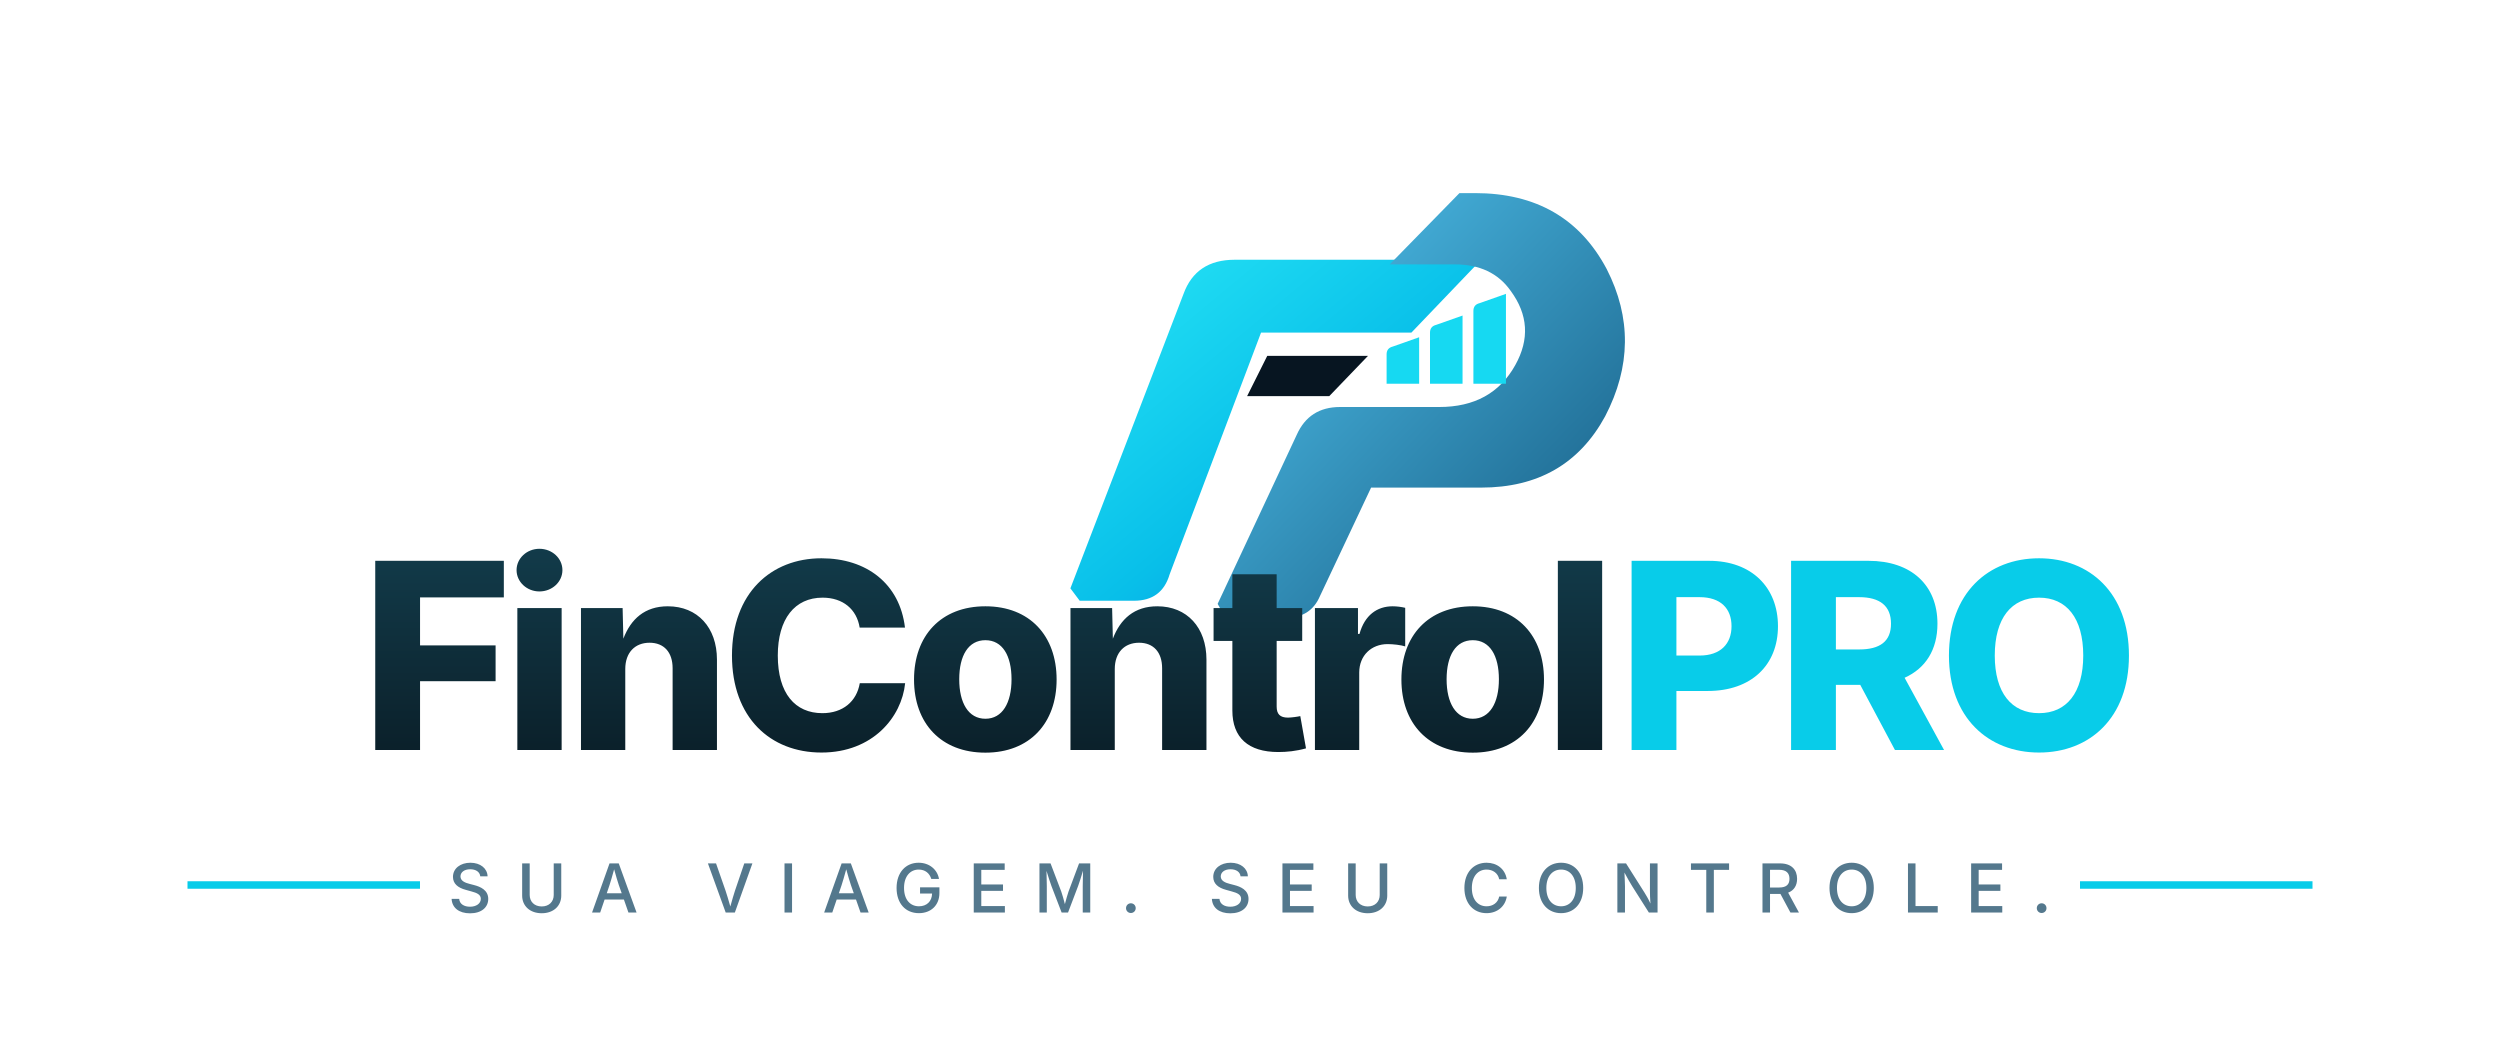
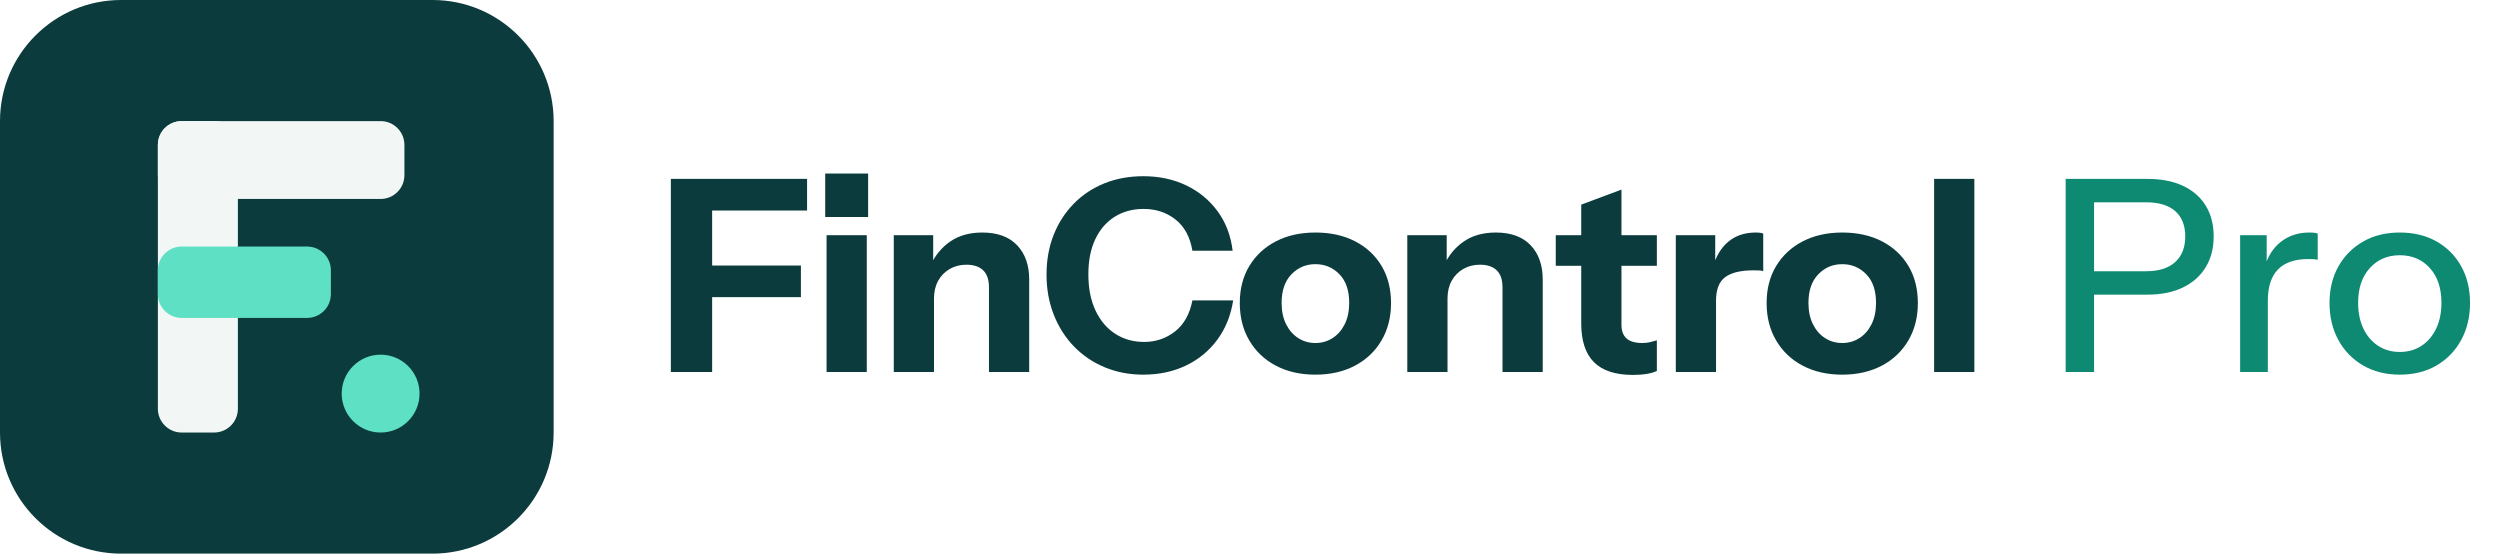
- <svg xmlns="http://www.w3.org/2000/svg" viewBox="0 0 1000 420" role="img" aria-labelledby="title desc">
-   <defs>
-     <linearGradient id="cyan" x1="0" y1="0" x2="1" y2="1">
-       <stop stop-color="#28e6f6" />
-       <stop offset=".55" stop-color="#08bfe9" />
-       <stop offset="1" stop-color="#087ce2" />
-     </linearGradient>
-     <linearGradient id="steel" x1="0" y1="0" x2="1" y2="1">
-       <stop stop-color="#53c9f4" />
-       <stop offset="1" stop-color="#14577e" />
-     </linearGradient>
-     <linearGradient id="wordmark" x1="0" y1="0" x2="0" y2="1">
-       <stop stop-color="#123b4a" />
-       <stop offset="1" stop-color="#0b202a" />
-     </linearGradient>
-   </defs>
-   <g transform="translate(355 14) scale(.62)">
-     <path d="M118 357 191 167Q199 145 224 145H383L338 192H241L182 348Q177 365 159 365H124Z" fill="url(#cyan)" />
-     <path d="M213 367 264 258Q272 240 292 240H356Q390 240 405 213Q419 188 402 165Q390 148 366 148H324L369 102H379Q438 102 464 151Q488 198 463 246Q438 292 383 292H312L279 362Q273 376 257 376H218Z" fill="url(#steel)" />
-     <path d="M245 207H310L285 233H232Z" fill="#071521" />
-     <g fill="#16d9f2">
-       <path d="M322 225v-19q0-4 4-5l17-6v30z" />
-       <path d="M350 225v-33q0-4 4-5l17-6v44z" />
-       <path d="M378 225v-47q0-4 4-5l17-6v58z" />
-     </g>
+ <svg xmlns="http://www.w3.org/2000/svg" viewBox="0 0 578 128" role="img" aria-label="FinControl Pro">
+   <g transform="scale(0.25)">
+     <rect width="512" height="512" rx="112" fill="#0B3B3C" />
+     <rect x="146" y="112" width="74" height="288" rx="22" fill="#F2F7F5" />
+     <rect x="146" y="112" width="228" height="72" rx="22" fill="#F2F7F5" />
+     <rect x="146" y="228" width="160" height="66" rx="22" fill="#5EE0C4" />
+     <circle cx="352" cy="364" r="36" fill="#5EE0C4" />
  </g>
-   <text x="500" y="300" text-anchor="middle" font-family="Inter, Montserrat, Arial, sans-serif" font-size="104" font-weight="800" letter-spacing="-4" fill="url(#wordmark)">FinControl<tspan fill="#08cce9">PRO</tspan>
-   </text>
-   <g stroke="#08cce9" stroke-width="3">
-     <path d="M75 354H168" />
-     <path d="M832 354H925" />
-   </g>
-   <text x="500" y="365" text-anchor="middle" font-family="Inter, Montserrat, Arial, sans-serif" font-size="27" font-weight="500" letter-spacing="10" fill="#54788d">SUA VIAGEM. SEU CONTROLE.</text>
+   <path fill="#0B3B3C" d="M155.1 86.0V41.36H164.648V86.0ZM159.564 68.702V61.386H185.17V68.702ZM159.564 48.676V41.36H186.596V48.676Z M191.1 86.0V54.38H200.4V86.0ZM190.79 50.164V40.12H200.71V50.164Z M206.64 86.0V54.38H215.754V61.82H215.94V86.0ZM228.65 86.0V66.408Q228.65 63.804 227.317 62.502Q225.984 61.2 223.442 61.2Q221.272 61.2 219.567 62.192Q217.862 63.184 216.901 64.92Q215.94 66.656 215.94 69.012L215.134 61.386Q216.684 57.914 219.691 55.837Q222.698 53.76 227.1 53.76Q232.37 53.76 235.16 56.705Q237.95 59.65 237.95 64.61V86.0Z M264.34 86.62Q259.504 86.62 255.412 84.915Q251.32 83.21 248.313 80.11Q245.306 77.01 243.632 72.763Q241.958 68.516 241.958 63.494Q241.958 58.472 243.601 54.318Q245.244 50.164 248.251 47.095Q251.258 44.026 255.35 42.383Q259.442 40.74 264.34 40.74Q269.858 40.74 274.291 42.879Q278.724 45.018 281.545 48.893Q284.366 52.768 284.986 57.976H275.686Q274.88 53.202 271.78 50.753Q268.68 48.304 264.402 48.304Q260.62 48.304 257.737 50.102Q254.854 51.9 253.242 55.279Q251.63 58.658 251.63 63.432Q251.63 68.268 253.273 71.771Q254.916 75.274 257.83 77.165Q260.744 79.056 264.526 79.056Q268.556 79.056 271.656 76.638Q274.756 74.22 275.686 69.446H285.11Q284.304 74.654 281.452 78.529Q278.6 82.404 274.198 84.512Q269.796 86.62 264.34 86.62Z M304.122 86.62Q298.914 86.62 294.977 84.543Q291.04 82.466 288.839 78.715Q286.638 74.964 286.638 70.066Q286.638 65.168 288.839 61.51Q291.04 57.852 294.977 55.806Q298.914 53.76 304.122 53.76Q309.392 53.76 313.329 55.806Q317.266 57.852 319.436 61.51Q321.606 65.168 321.606 70.066Q321.606 74.964 319.405 78.715Q317.204 82.466 313.267 84.543Q309.33 86.62 304.122 86.62ZM304.122 79.304Q306.292 79.304 308.059 78.188Q309.826 77.072 310.88 74.995Q311.934 72.918 311.934 70.004Q311.934 65.726 309.671 63.401Q307.408 61.076 304.122 61.076Q300.836 61.076 298.573 63.432Q296.31 65.788 296.31 70.004Q296.31 72.918 297.364 74.995Q298.418 77.072 300.185 78.188Q301.952 79.304 304.122 79.304Z M325.366 86.0V54.38H334.48V61.82H334.666V86.0ZM347.376 86.0V66.408Q347.376 63.804 346.043 62.502Q344.71 61.2 342.168 61.2Q339.998 61.2 338.293 62.192Q336.588 63.184 335.627 64.92Q334.666 66.656 334.666 69.012L333.86 61.386Q335.41 57.914 338.417 55.837Q341.424 53.76 345.826 53.76Q351.096 53.76 353.886 56.705Q356.676 59.65 356.676 64.61V86.0Z M377.548 86.682Q371.472 86.682 368.527 83.737Q365.582 80.792 365.582 74.778V47.312L374.882 43.84V75.088Q374.882 77.196 376.06 78.25Q377.238 79.304 379.718 79.304Q380.648 79.304 381.454 79.118Q382.26 78.932 383.066 78.684V85.752Q382.26 86.186 380.803 86.434Q379.346 86.682 377.548 86.682ZM359.692 61.448V54.38H383.066V61.448Z M387.446 86.0V54.38H396.56V61.82H396.746V86.0ZM396.746 69.508 395.94 62.006Q397.056 57.976 399.598 55.868Q402.14 53.76 405.922 53.76Q407.1 53.76 407.658 54.008V62.688Q407.348 62.564 406.79 62.533Q406.232 62.502 405.426 62.502Q400.962 62.502 398.854 64.083Q396.746 65.664 396.746 69.508Z M425.926 86.62Q420.718 86.62 416.781 84.543Q412.844 82.466 410.643 78.715Q408.442 74.964 408.442 70.066Q408.442 65.168 410.643 61.51Q412.844 57.852 416.781 55.806Q420.718 53.76 425.926 53.76Q431.196 53.76 435.133 55.806Q439.07 57.852 441.24 61.51Q443.41 65.168 443.41 70.066Q443.41 74.964 441.209 78.715Q439.008 82.466 435.071 84.543Q431.134 86.62 425.926 86.62ZM425.926 79.304Q428.096 79.304 429.863 78.188Q431.63 77.072 432.684 74.995Q433.738 72.918 433.738 70.004Q433.738 65.726 431.475 63.401Q429.212 61.076 425.926 61.076Q422.64 61.076 420.377 63.432Q418.114 65.788 418.114 70.004Q418.114 72.918 419.168 74.995Q420.222 77.072 421.989 78.188Q423.756 79.304 425.926 79.304Z M447.17 86.0V41.36H456.47V86.0Z" />
+   <path fill="#0E8A73" d="M477.578 86.0V41.36H496.467Q501.303 41.36 504.724 42.972Q508.144 44.584 509.973 47.56Q511.802 50.536 511.802 54.649Q511.802 58.761 509.963 61.779Q508.123 64.796 504.703 66.46Q501.283 68.123 496.467 68.123H482.579V62.709H496.178Q500.58 62.709 502.905 60.59Q505.23 58.472 505.23 54.669Q505.23 50.867 502.926 48.821Q500.621 46.775 496.178 46.775H484.15V86.0Z M517.919 86.0V54.38H524.057V62.233H524.325V86.0ZM524.325 69.508 523.519 62.006Q524.635 57.976 527.384 55.868Q530.133 53.76 533.873 53.76Q535.299 53.76 535.857 54.008V60.084Q535.547 59.96 534.989 59.929Q534.431 59.898 533.625 59.898Q528.996 59.898 526.661 62.306Q524.325 64.713 524.325 69.508Z M554.829 86.62Q549.993 86.62 546.324 84.481Q542.656 82.342 540.62 78.591Q538.585 74.84 538.585 70.066Q538.585 65.251 540.641 61.593Q542.697 57.935 546.345 55.847Q549.993 53.76 554.829 53.76Q559.727 53.76 563.374 55.847Q567.022 57.935 569.047 61.593Q571.073 65.251 571.073 70.066Q571.073 74.84 569.037 78.591Q567.001 82.342 563.354 84.481Q559.706 86.62 554.829 86.62ZM554.829 81.371Q557.701 81.371 559.861 79.945Q562.021 78.519 563.24 75.966Q564.459 73.414 564.459 70.004Q564.459 64.941 561.783 61.975Q559.107 59.009 554.829 59.009Q550.592 59.009 547.895 61.985Q545.198 64.961 545.198 70.004Q545.198 73.414 546.417 75.966Q547.637 78.519 549.817 79.945Q551.997 81.371 554.829 81.371Z" />
</svg>
